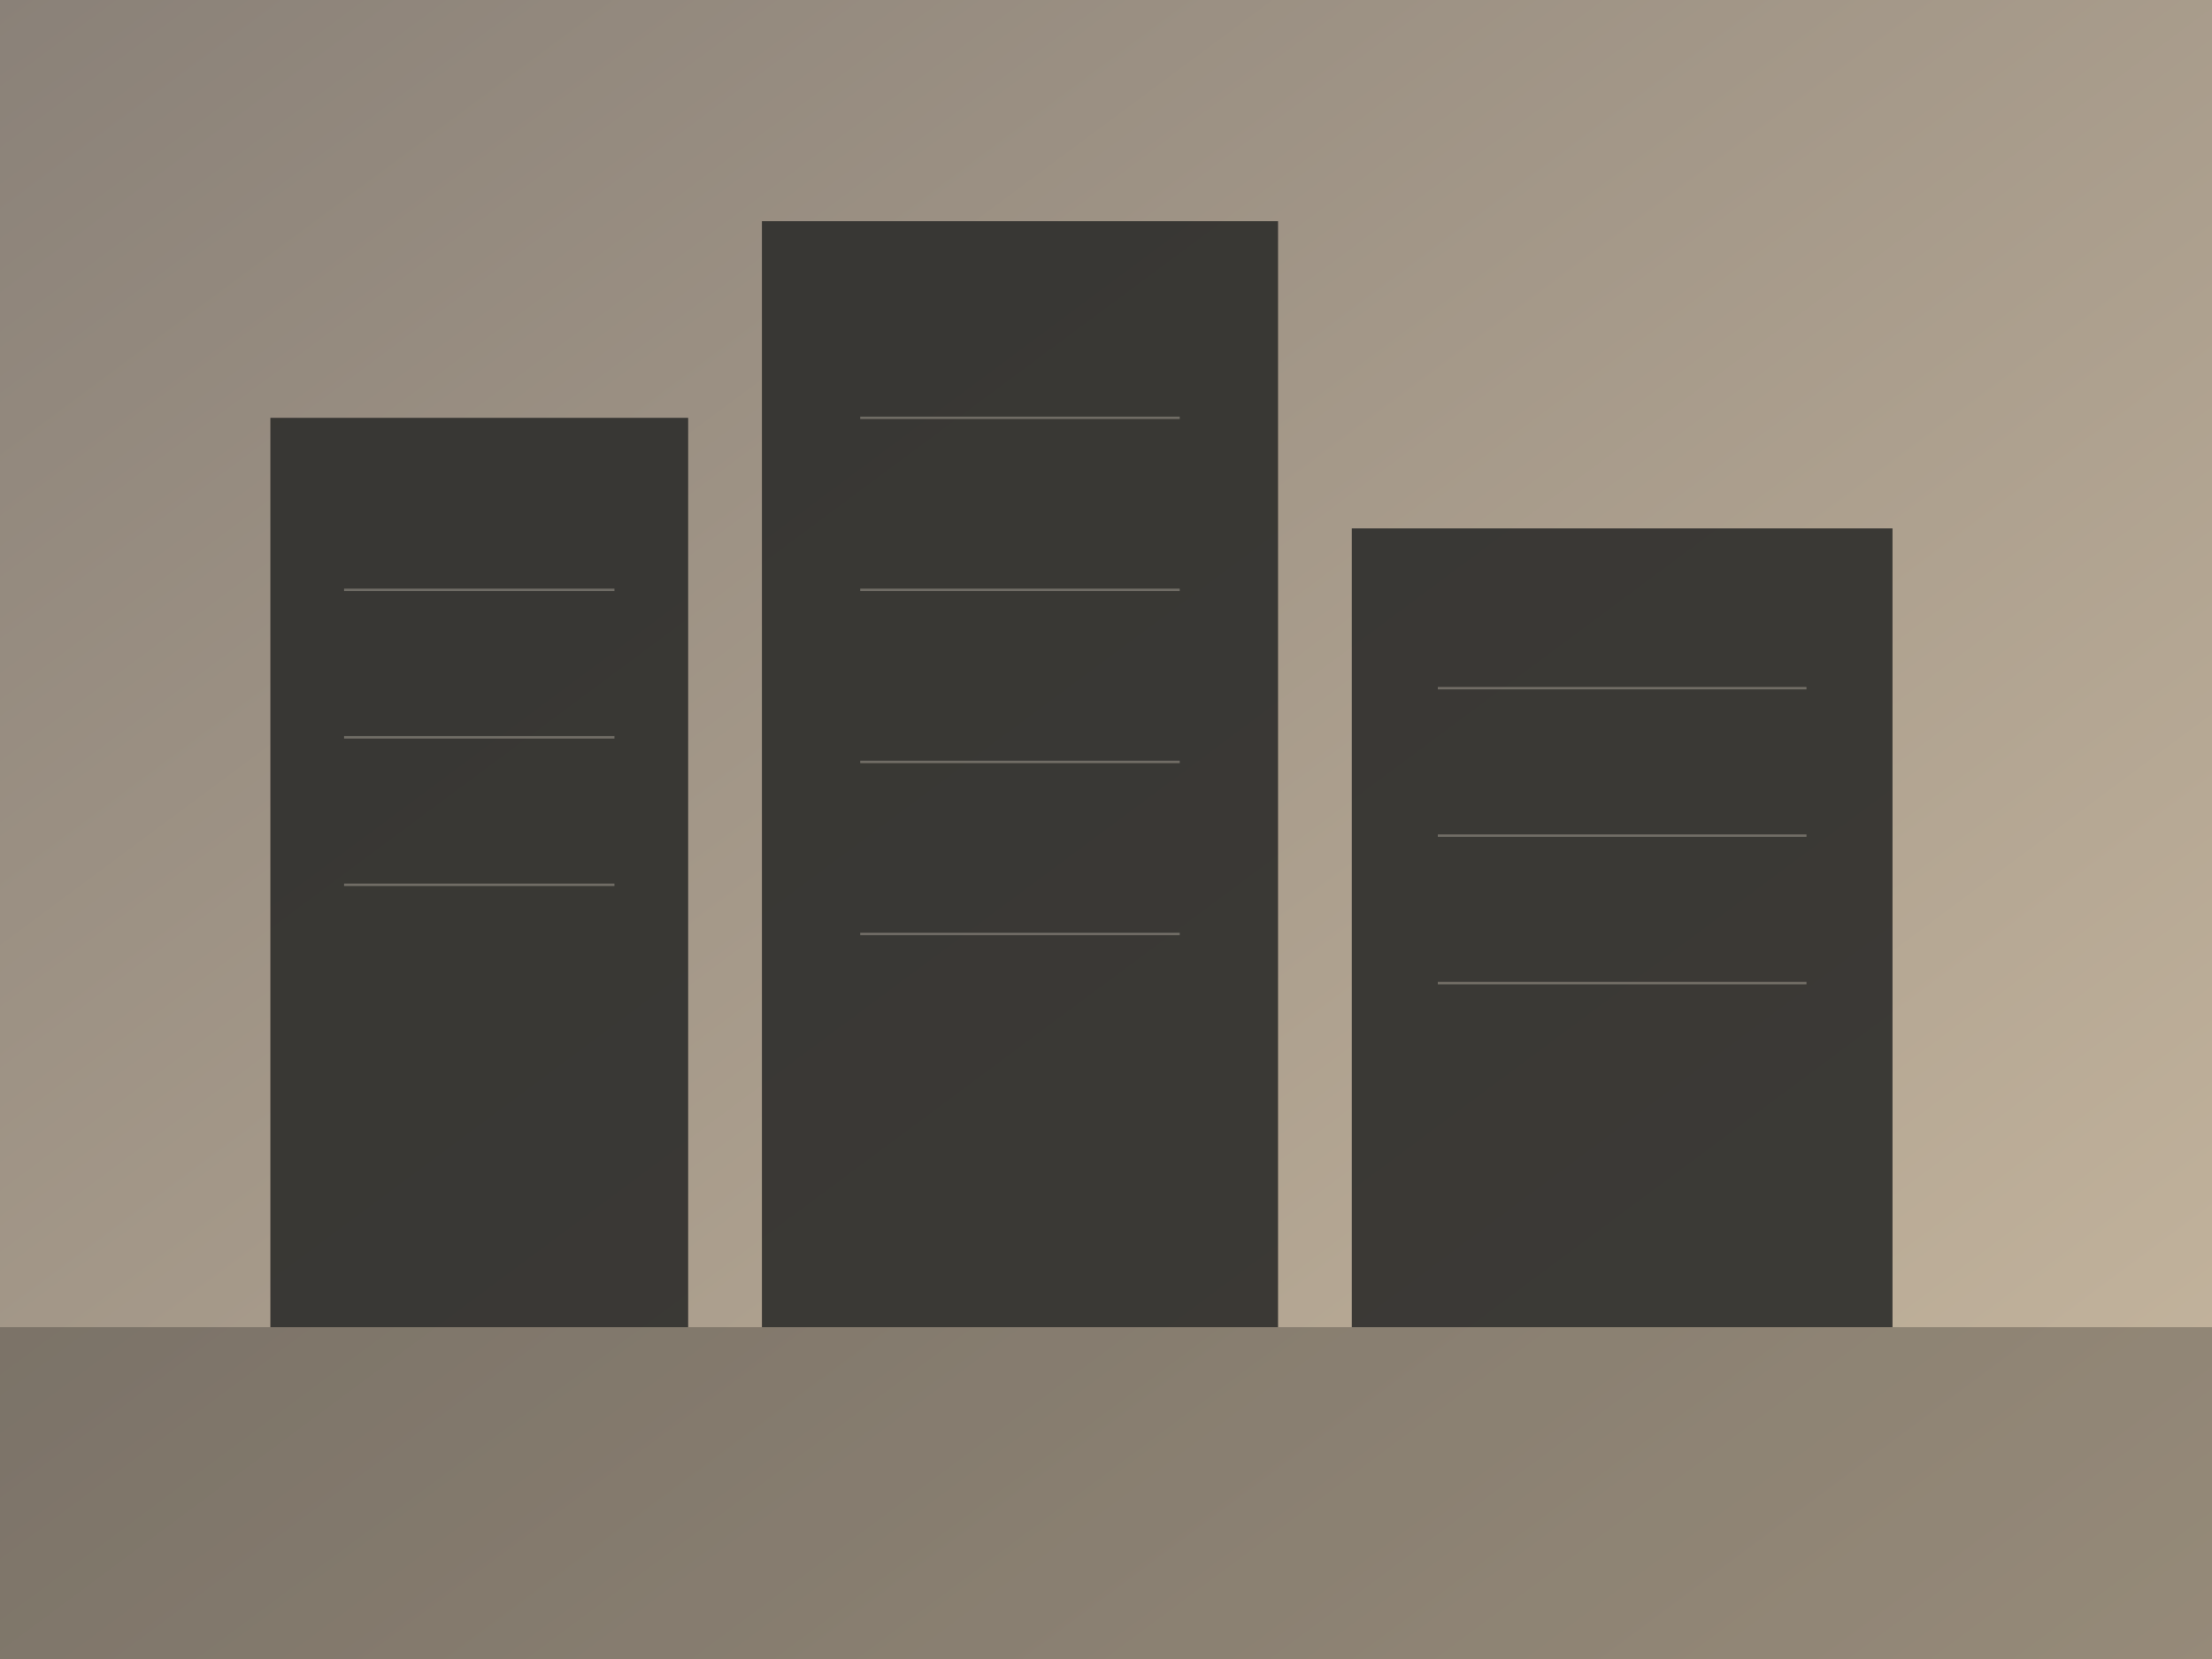
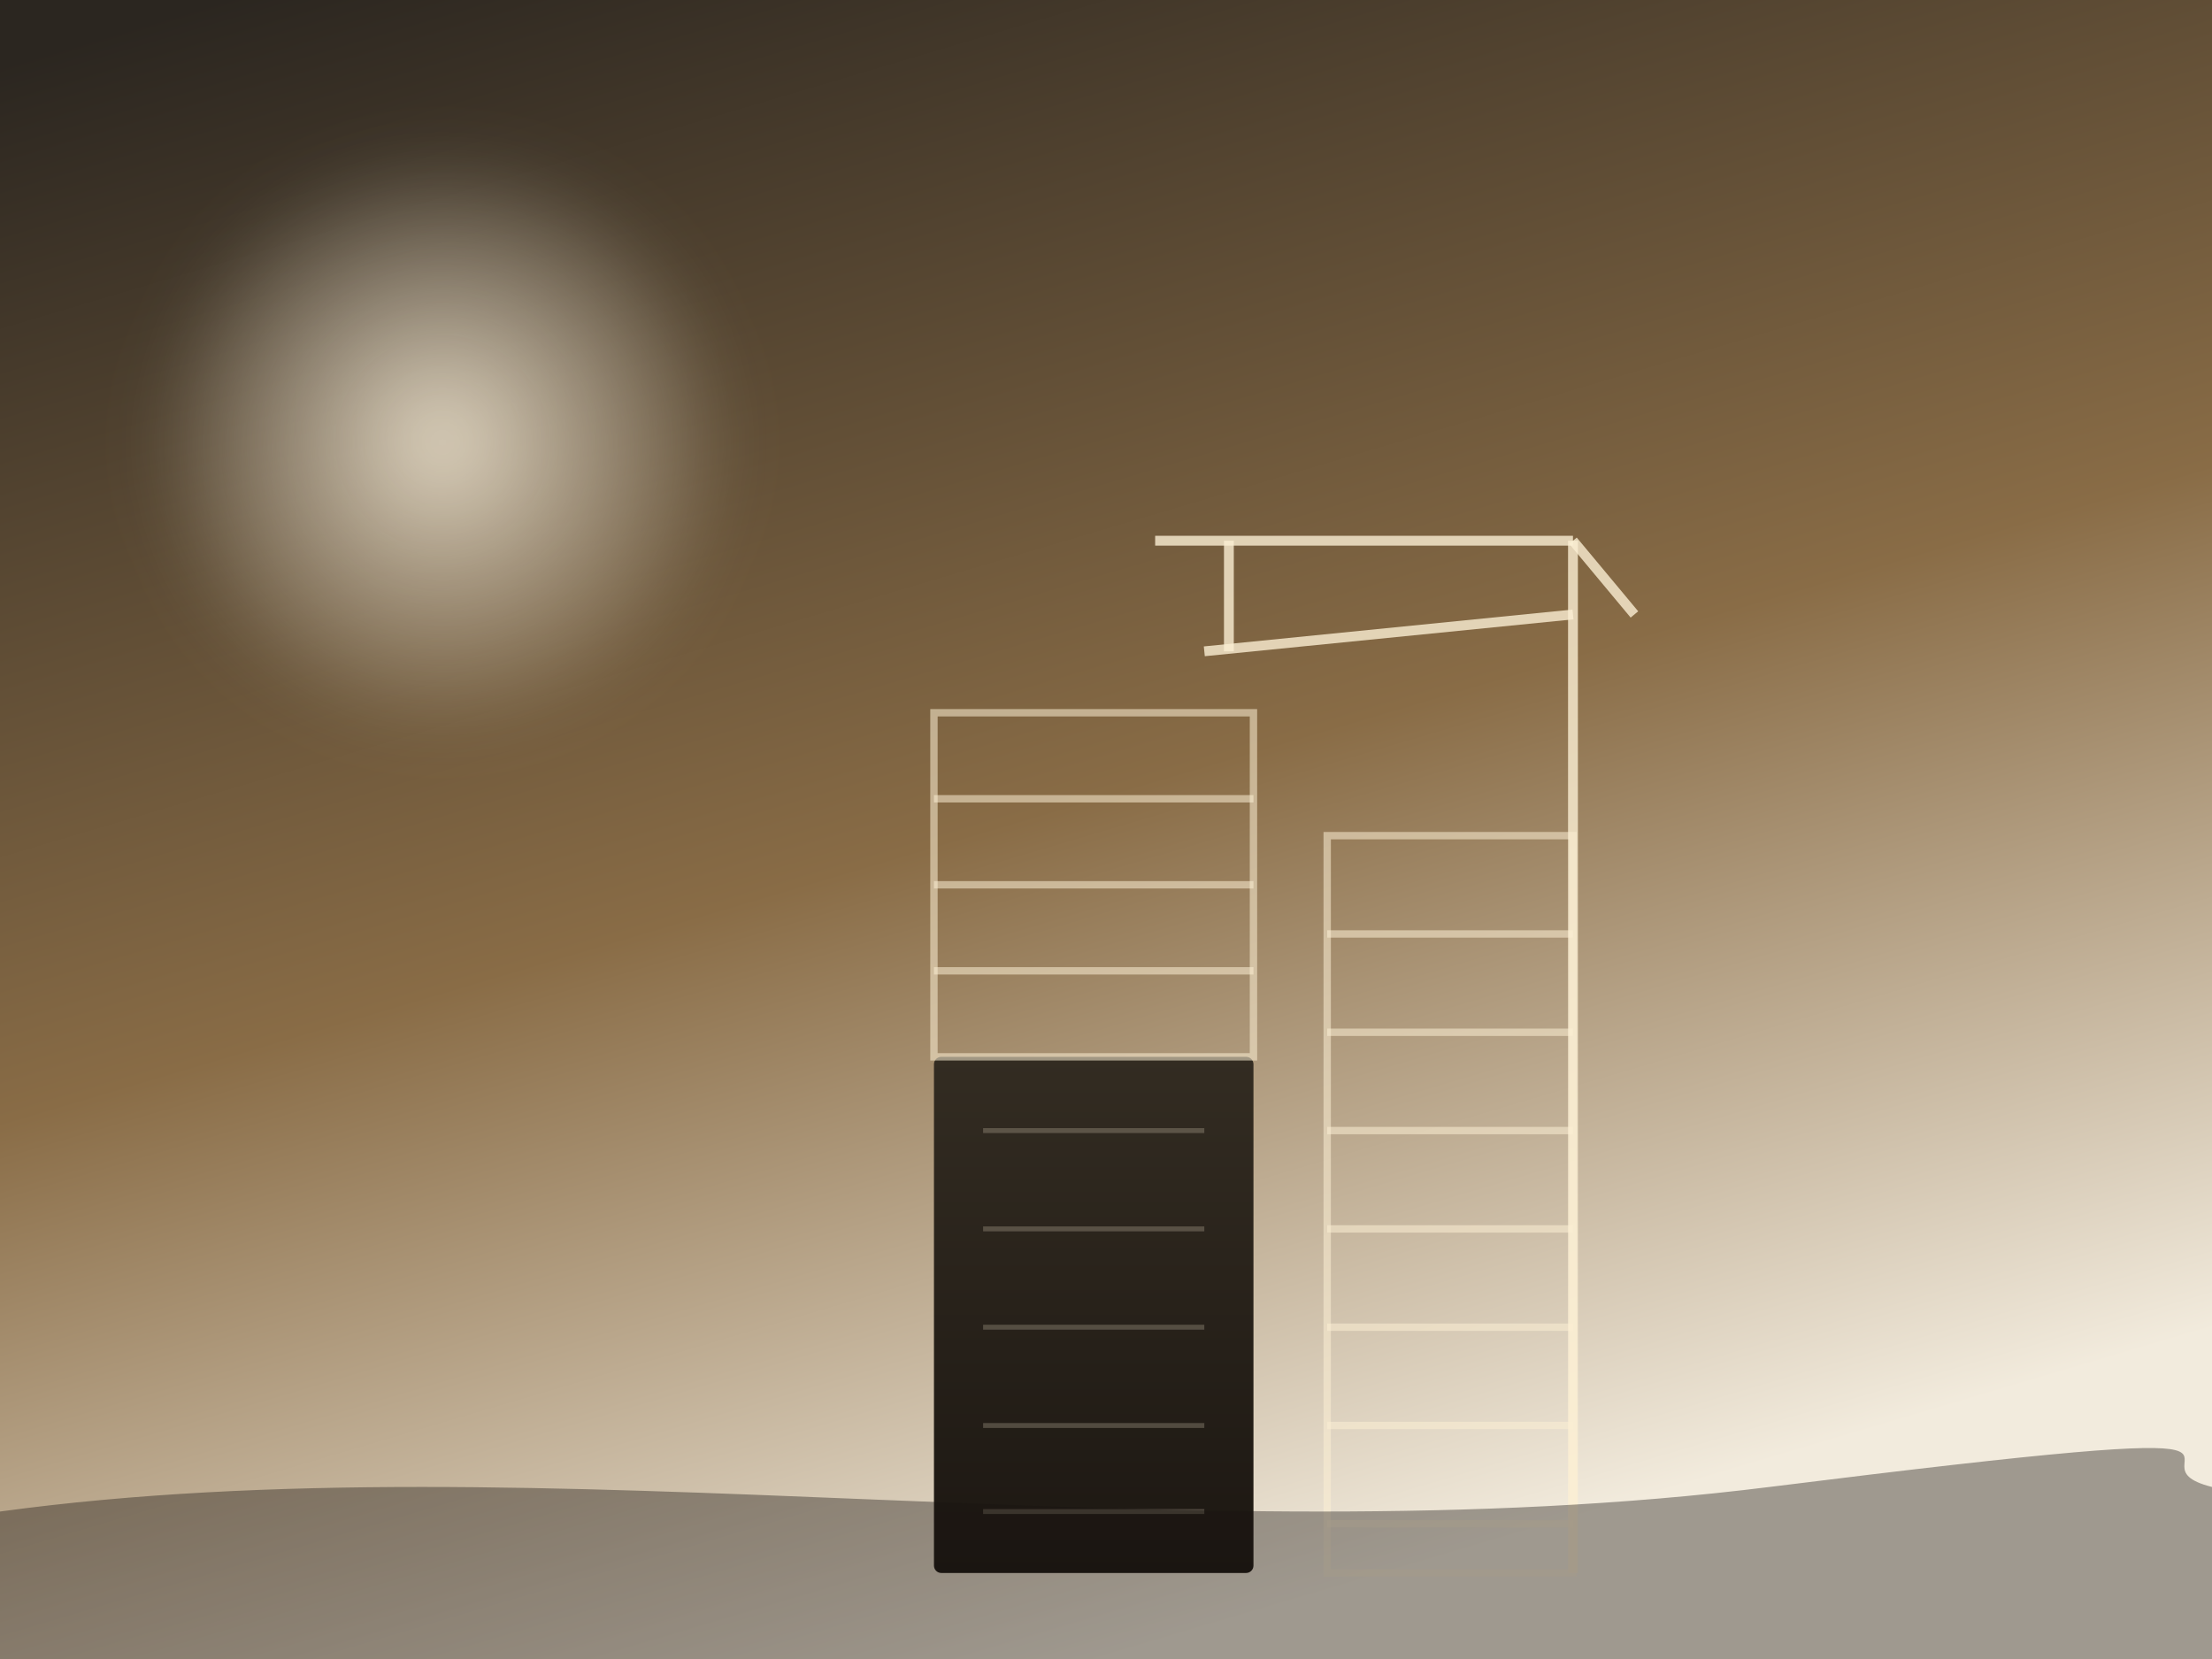
<svg xmlns="http://www.w3.org/2000/svg" viewBox="0 0 900 675">
  <defs>
-     <linearGradient id="u" x1="0" y1="0" x2="1" y2="1">
-       <stop stop-color="#8a8178" />
-       <stop offset="1" stop-color="#c7b79f" />
+     <linearGradient id="sky" x1="0.1" y1="0" x2="0.5" y2="1">
+       <stop offset="0" stop-color="#2b2620" />
+       <stop offset="0.55" stop-color="#896c46" />
+       <stop offset="1" stop-color="#f2ebdd" />
    </linearGradient>
+     <linearGradient id="built" x1="0" y1="0" x2="0" y2="1">
+       <stop offset="0" stop-color="#332c22" />
+       <stop offset="1" stop-color="#1c1712" />
+     </linearGradient>
+     <radialGradient id="sun" cx="0.5" cy="0.5" r="0.5">
+       <stop offset="0" stop-color="#fff6e2" stop-opacity=".8" />
+       <stop offset="1" stop-color="#fff6e2" stop-opacity="0" />
+     </radialGradient>
+     <filter id="soft">
+       <feGaussianBlur stdDeviation="12" />
+     </filter>
  </defs>
-   <rect width="900" height="675" fill="url(#u)" />
-   <g fill="#2e2d2b" opacity=".9">
-     <rect x="110" y="170" width="170" height="370" />
-     <rect x="310" y="90" width="210" height="450" />
-     <rect x="550" y="215" width="220" height="325" />
+   <rect width="900" height="675" fill="url(#sky)" />
+   <circle cx="180" cy="180" r="120" fill="url(#sun)" filter="url(#soft)" />
+   <g fill="url(#built)">
+     <rect x="380" y="430" width="130" height="210" rx="3" />
  </g>
-   <g stroke="#f1e6d6" stroke-opacity=".3">
-     <path d="M140 240h110M140 300h110M140 360h110M350 170h130M350 240h130M350 310h130M350 380h130M585 280h150M585 340h150M585 400h150" />
+   <g stroke="#fbeed3" stroke-opacity=".22" stroke-width="2">
+     <path d="M400 460h90M400 500h90M400 540h90M400 580h90M400 615h90" />
  </g>
-   <rect y="540" width="900" height="135" fill="#171717" opacity=".28" />
+   <g fill="none" stroke="#fbeed3" stroke-opacity=".55" stroke-width="3">
+     <rect x="380" y="290" width="130" height="140" />
+     <path d="M380 325h130M380 360h130M380 395h130" />
+     <rect x="540" y="340" width="100" height="300" />
+     <path d="M540 380h100M540 420h100M540 460h100M540 500h100M540 540h100M540 580h100M540 620h100" />
+   </g>
+   <g stroke="#fbeed3" stroke-opacity=".8" stroke-width="4">
+     <path d="M640 640 L640 220" />
+     <path d="M470 220 L640 220" />
+     <path d="M640 220 L665 250" />
+     <path d="M500 220 L500 265" />
+     <path d="M640 250 L490 265" />
+   </g>
+   <path d="M0 615 C 220 585, 480 635, 720 605 S 860 595, 900 605 L900 675 L0 675Z" fill="#171310" opacity=".38" />
</svg>
